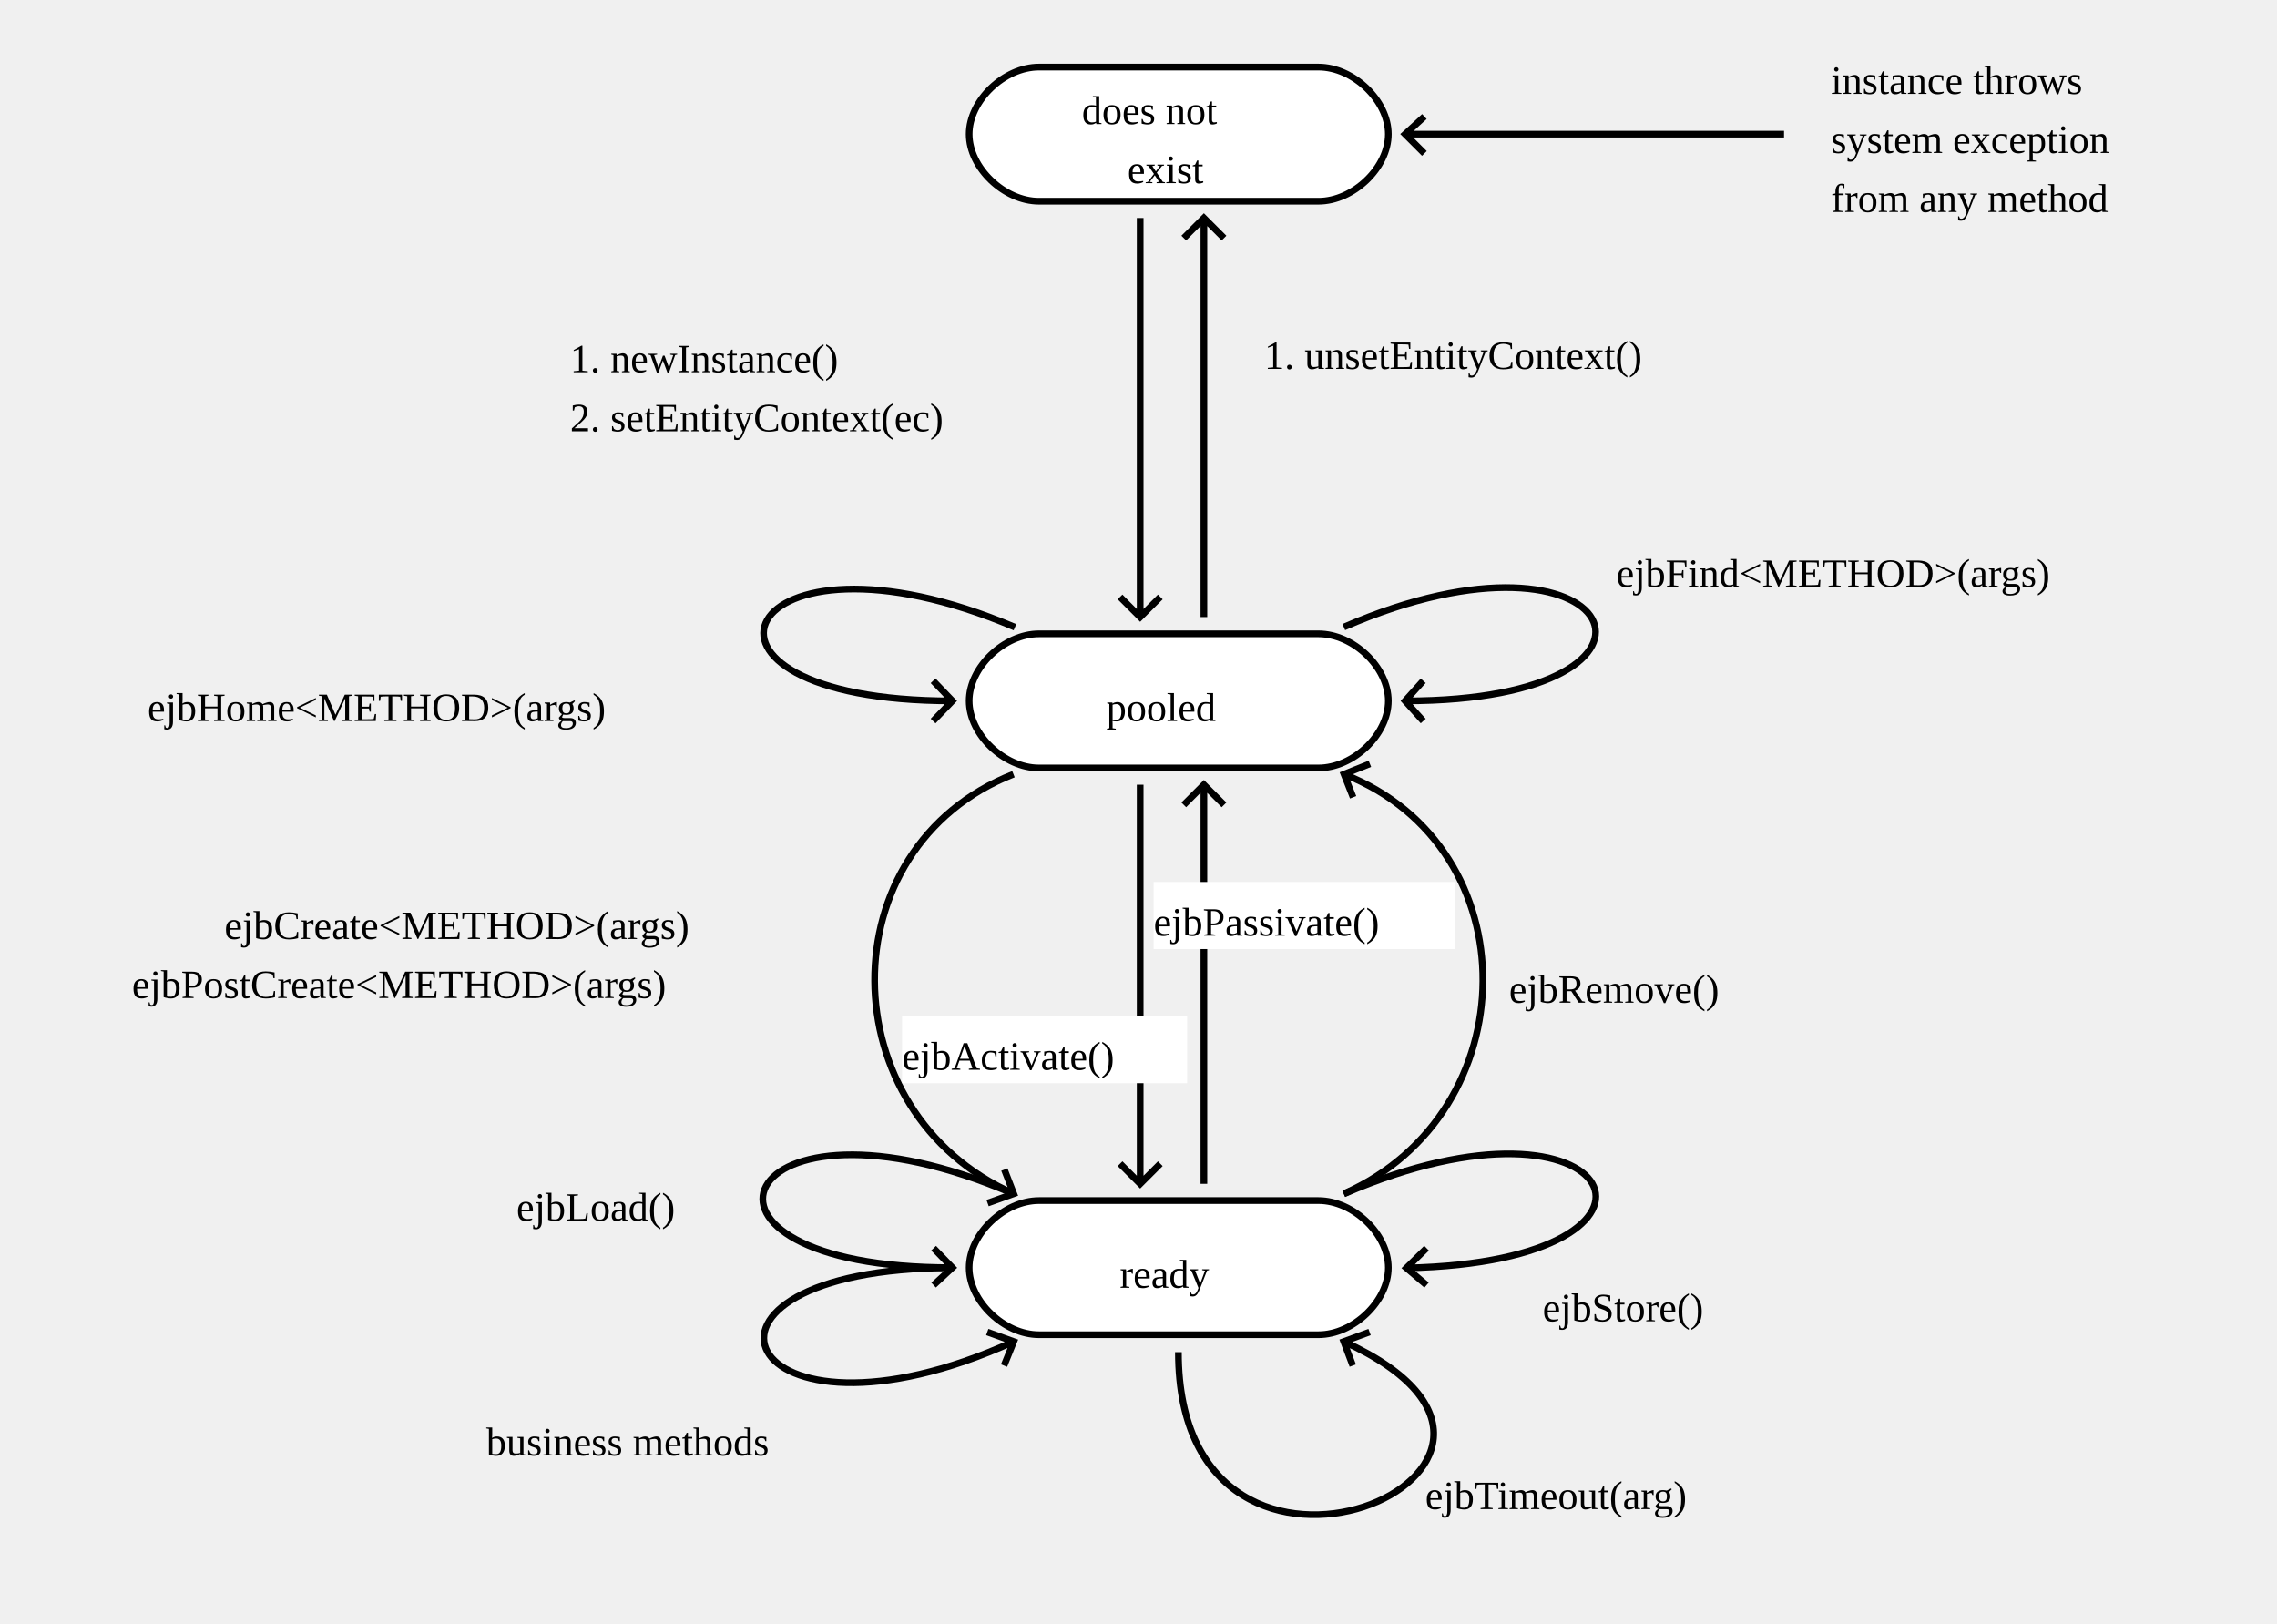
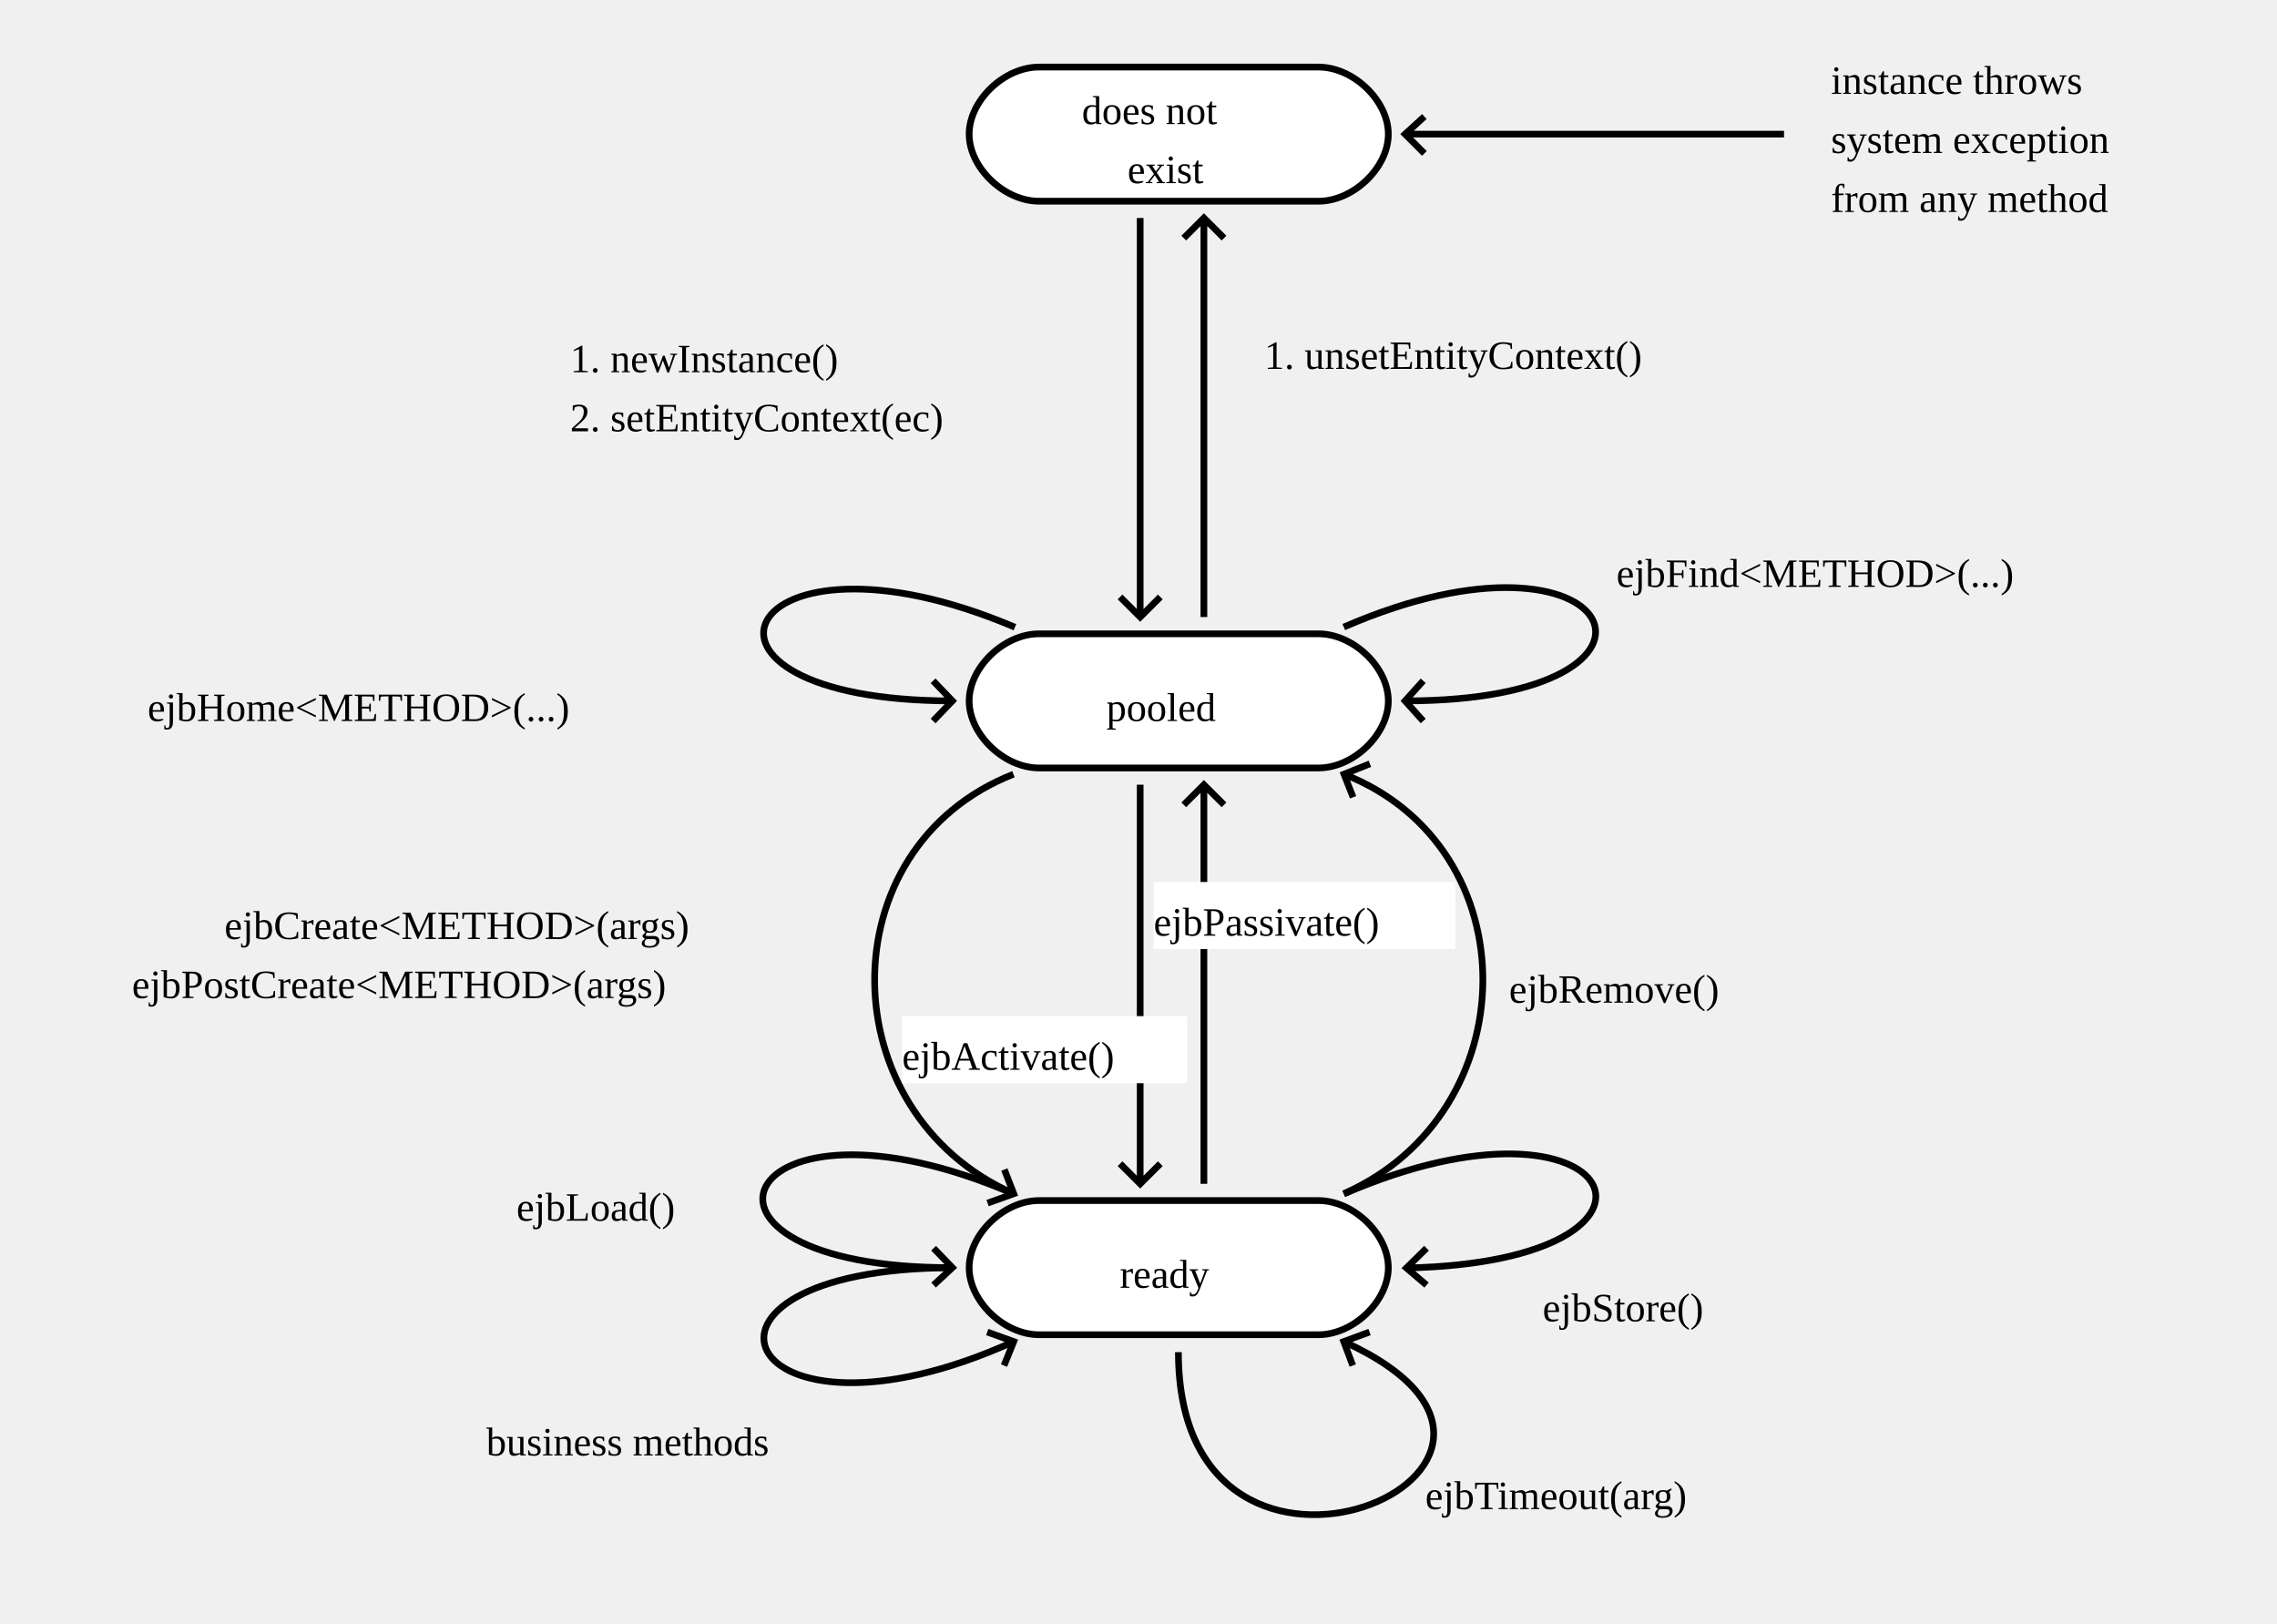
<svg xmlns="http://www.w3.org/2000/svg" width="679" height="484">
  <path fill="#fff" stroke="#000" stroke-width="2" d="M309.833 20h83.334C403.583 20 414 30 414 40s-10.417 20-20.833 20h-83.334C299.417 60 289 50 289 40s10.417-20 20.833-20" />
  <text x="297" y="37">
    <tspan x="322.609" y="37">does not </tspan>
    <tspan x="336.211" y="54.609">exist</tspan>
  </text>
  <path fill="none" stroke="#000" stroke-width="2" d="M340 65v119m6-6l-6 6-6-6" />
  <text x="170" y="111">
    <tspan x="170" y="111">1. newInstance()</tspan>
    <tspan x="170" y="128.609">2. setEntityContext(ec)</tspan>
  </text>
  <path fill="#fff" stroke="#000" stroke-width="2" d="M309.833 189h83.334C403.583 189 414 199 414 209s-10.417 20-20.833 20h-83.334C299.417 229 289 219 289 209s10.417-20 20.833-20" />
  <text x="298" y="215">
    <tspan x="329.914" y="215">pooled</tspan>
  </text>
  <path fill="none" stroke="#000" stroke-width="2" d="M302.654 187.03C220.25 152 194.25 209 284 209m-5.75-6l5.75 6-5.75 6" />
  <text x="44" y="215">
-     <tspan x="44" y="215">ejbHome&lt;METHOD&gt;(args)</tspan>
+     <tspan x="44" y="215">ejbHome&lt;METHOD&gt;(...)</tspan>
  </text>
  <path fill="none" stroke="#000" stroke-width="2" d="M302.216 230.86c-55.716 21.89-54.716 100.89.078 125.096m-2.794-7.206l2.794 7.206-7.794 2.794" />
  <text x="48" y="280">
    <tspan x="66.922" y="280">ejbCreate&lt;METHOD&gt;(args)</tspan>
    <tspan x="39.344" y="297.609">ejbPostCreate&lt;METHOD&gt;(args)</tspan>
  </text>
  <path fill="#fff" stroke="#000" stroke-width="2" d="M309.833 358h83.334C403.583 358 414 368 414 378s-10.417 20-20.833 20h-83.334C299.417 398 289 388 289 378s10.417-20 20.833-20" />
  <text x="298" y="384">
    <tspan x="333.922" y="384">ready</tspan>
  </text>
  <path fill="none" stroke="#000" stroke-width="2" d="M340 234v119m6-6l-6 6-6-6" />
  <path fill="#fff" d="M269 303h85v20h-85z" />
  <text x="269" y="319">
    <tspan x="269" y="319">ejbActivate()</tspan>
  </text>
  <path fill="none" stroke="#000" stroke-width="2" d="M302.263 356.026C219.4 320.2 194.4 378.2 284 378m-5.6-5.8l5.6 5.8-5.6 5.2" />
  <text x="154" y="364">
    <tspan x="154" y="364">ejbLoad()</tspan>
  </text>
  <path fill="none" stroke="#000" stroke-width="2" d="M284 378.034c-89.6.166-63.6 59.166 18.294 22.01M294.4 397.2l7.894 2.844-2.894 7.156" />
  <text x="145" y="434">
    <tspan x="145" y="434">business methods</tspan>
  </text>
  <path fill="none" stroke="#000" stroke-width="2" d="M351.4 403.2c0 90 131 34 49.306-3.156m2.694 7.156l-2.694-7.156 7.694-2.844" />
  <text x="425" y="450">
    <tspan x="425" y="450">ejbTimeout(arg)</tspan>
  </text>
  <path fill="none" stroke="#000" stroke-width="2" d="M400.731 356.014C483.4 320.2 509.4 376.2 419.4 378.096m6 5.104l-6.001-5.104 6.001-5.896" />
  <text x="460" y="394">
    <tspan x="460" y="394">ejbStore()</tspan>
  </text>
  <path fill="none" stroke="#000" stroke-width="2" d="M403.5 237.75l-2.716-6.89 7.716-3.11m-7.716 3.11c55.716 21.89 54.716 100.89-.078 125.096" />
  <text x="450" y="299">
    <tspan x="450" y="299">ejbRemove()</tspan>
  </text>
  <path fill="none" stroke="#000" stroke-width="2" d="M353 240l6-6 6 6m-6-6v119" />
  <path fill="#fff" d="M344 263h90v20h-90z" />
  <text x="344" y="279">
    <tspan x="344" y="279">ejbPassivate()</tspan>
  </text>
  <path fill="none" stroke="#000" stroke-width="2" d="M400.719 186.985C483.4 151 509.4 209 419 209m5.4 6l-5.4-6 5.4-6" />
  <text x="482" y="175">
-     <tspan x="482" y="175">ejbFind&lt;METHOD&gt;(args)</tspan>
+     <tspan x="482" y="175">ejbFind&lt;METHOD&gt;(...)</tspan>
  </text>
  <path fill="none" stroke="#000" stroke-width="2" d="M353 71l6-6 6 6m-6-6v119" />
  <text x="377" y="110">
    <tspan x="377" y="110">1. unsetEntityContext()</tspan>
  </text>
  <path fill="none" stroke="#000" stroke-width="2" d="M532 40H419m5.75 5.75L419 40l5.75-5.25" />
  <text x="546" y="28">
    <tspan x="546" y="28">instance throws</tspan>
    <tspan x="546" y="45.609">system exception</tspan>
    <tspan x="546" y="63.219">from any method</tspan>
  </text>
</svg>
